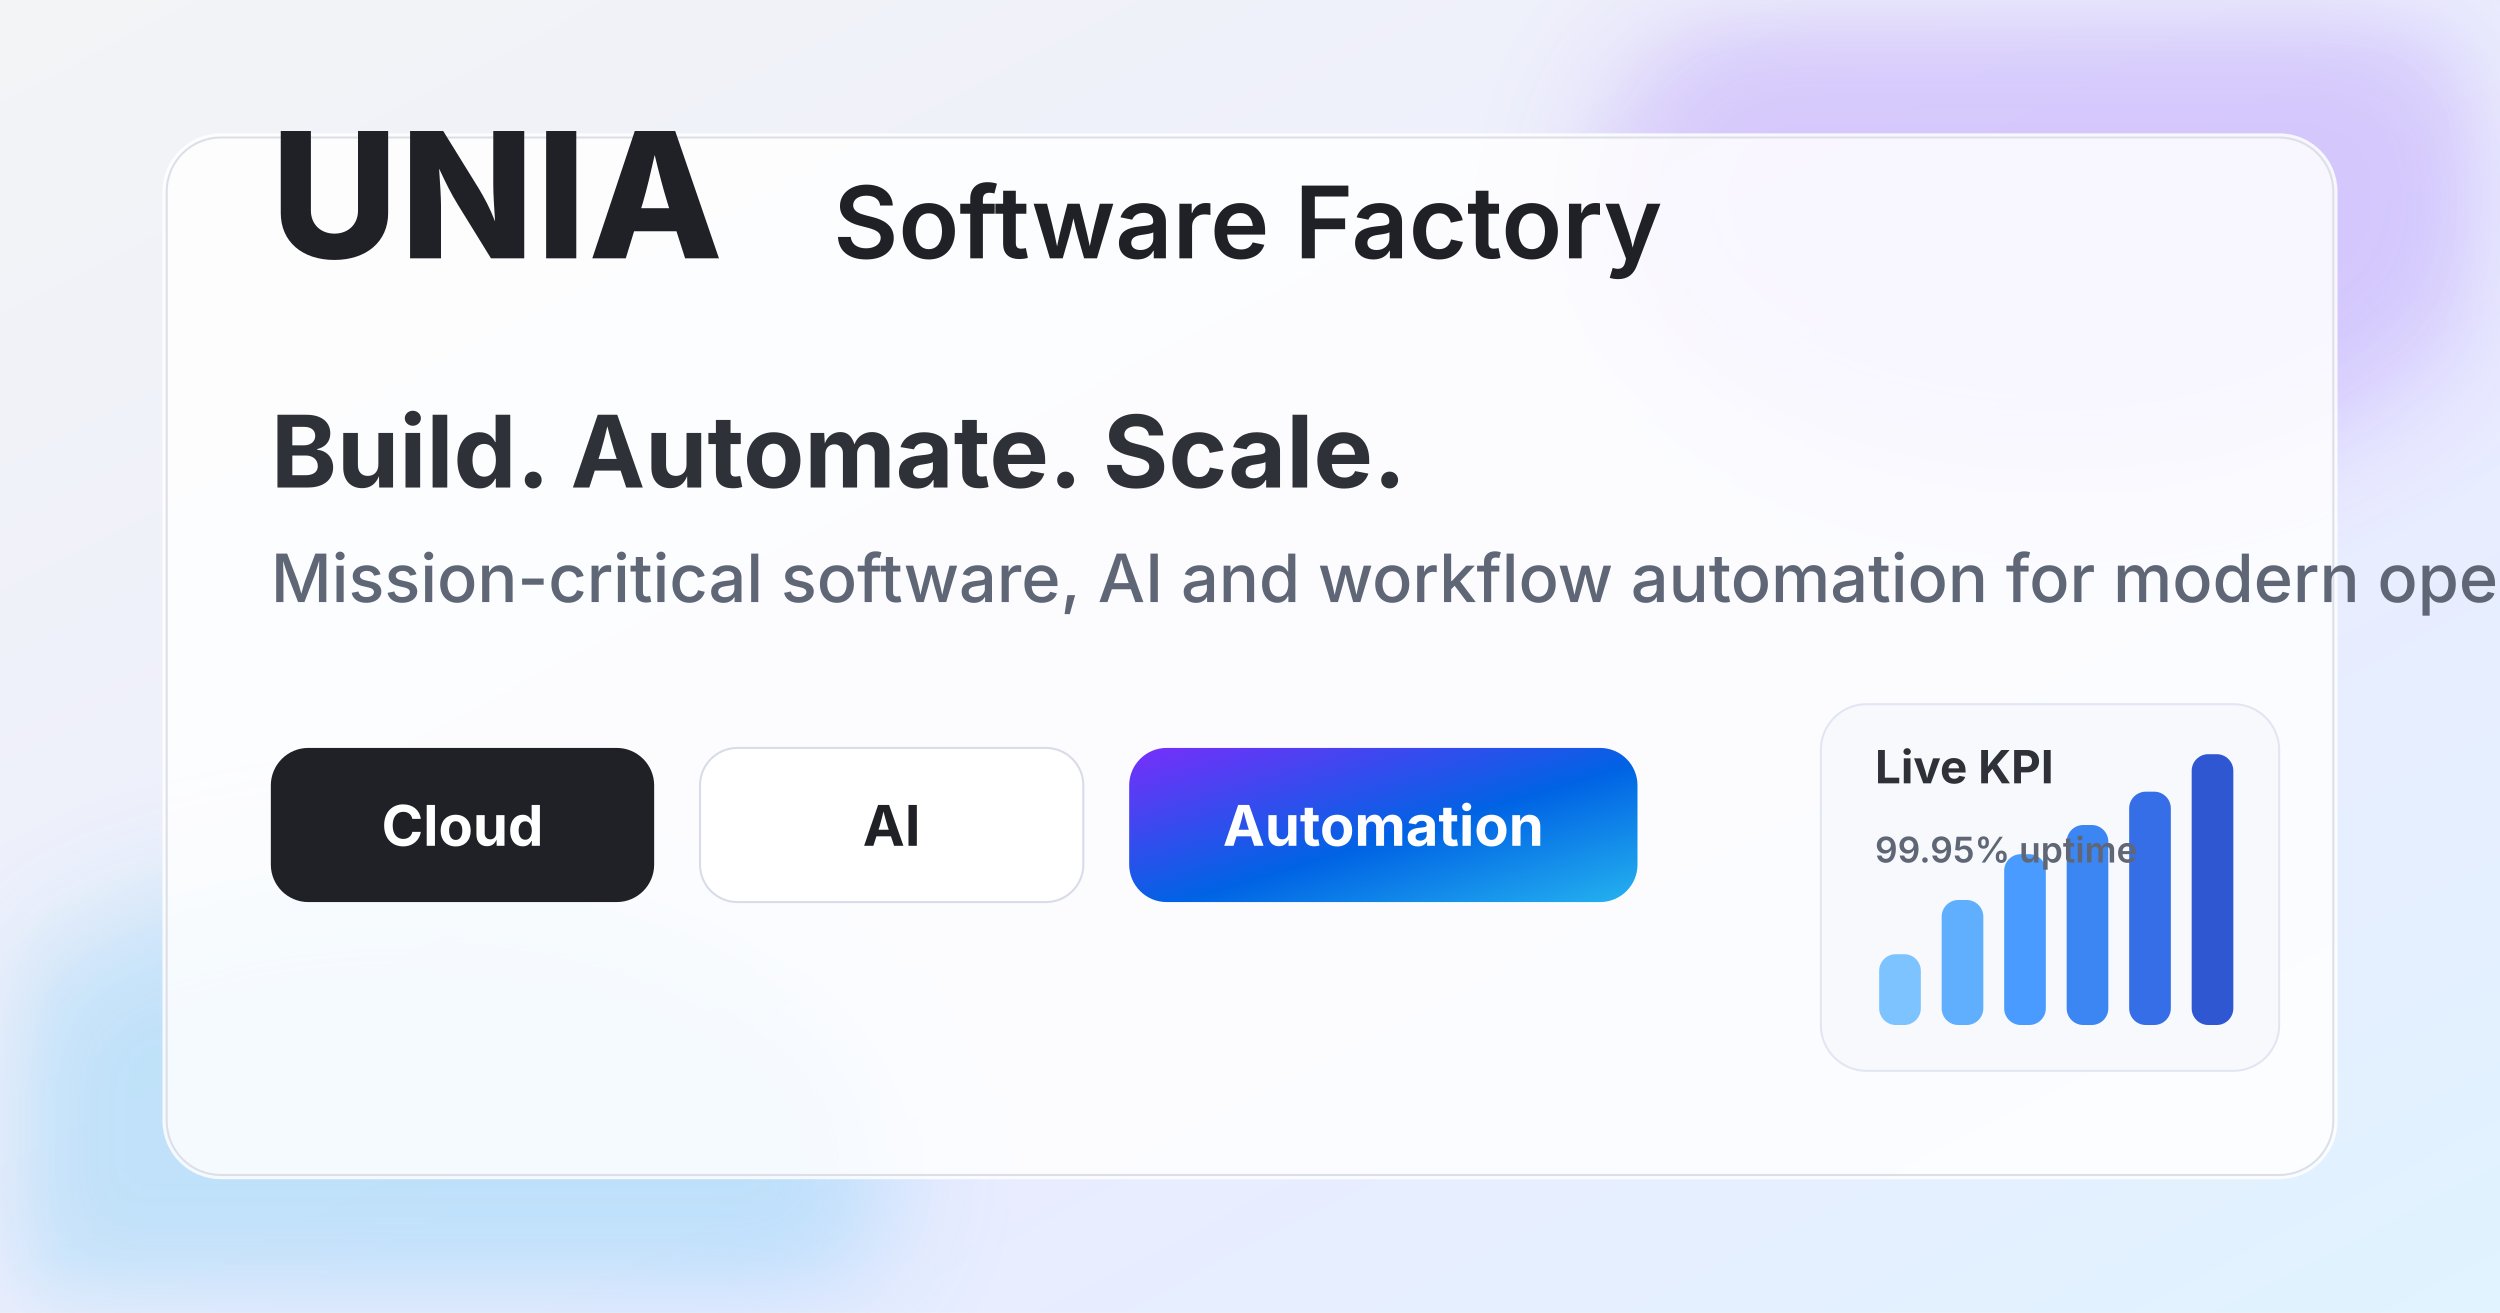
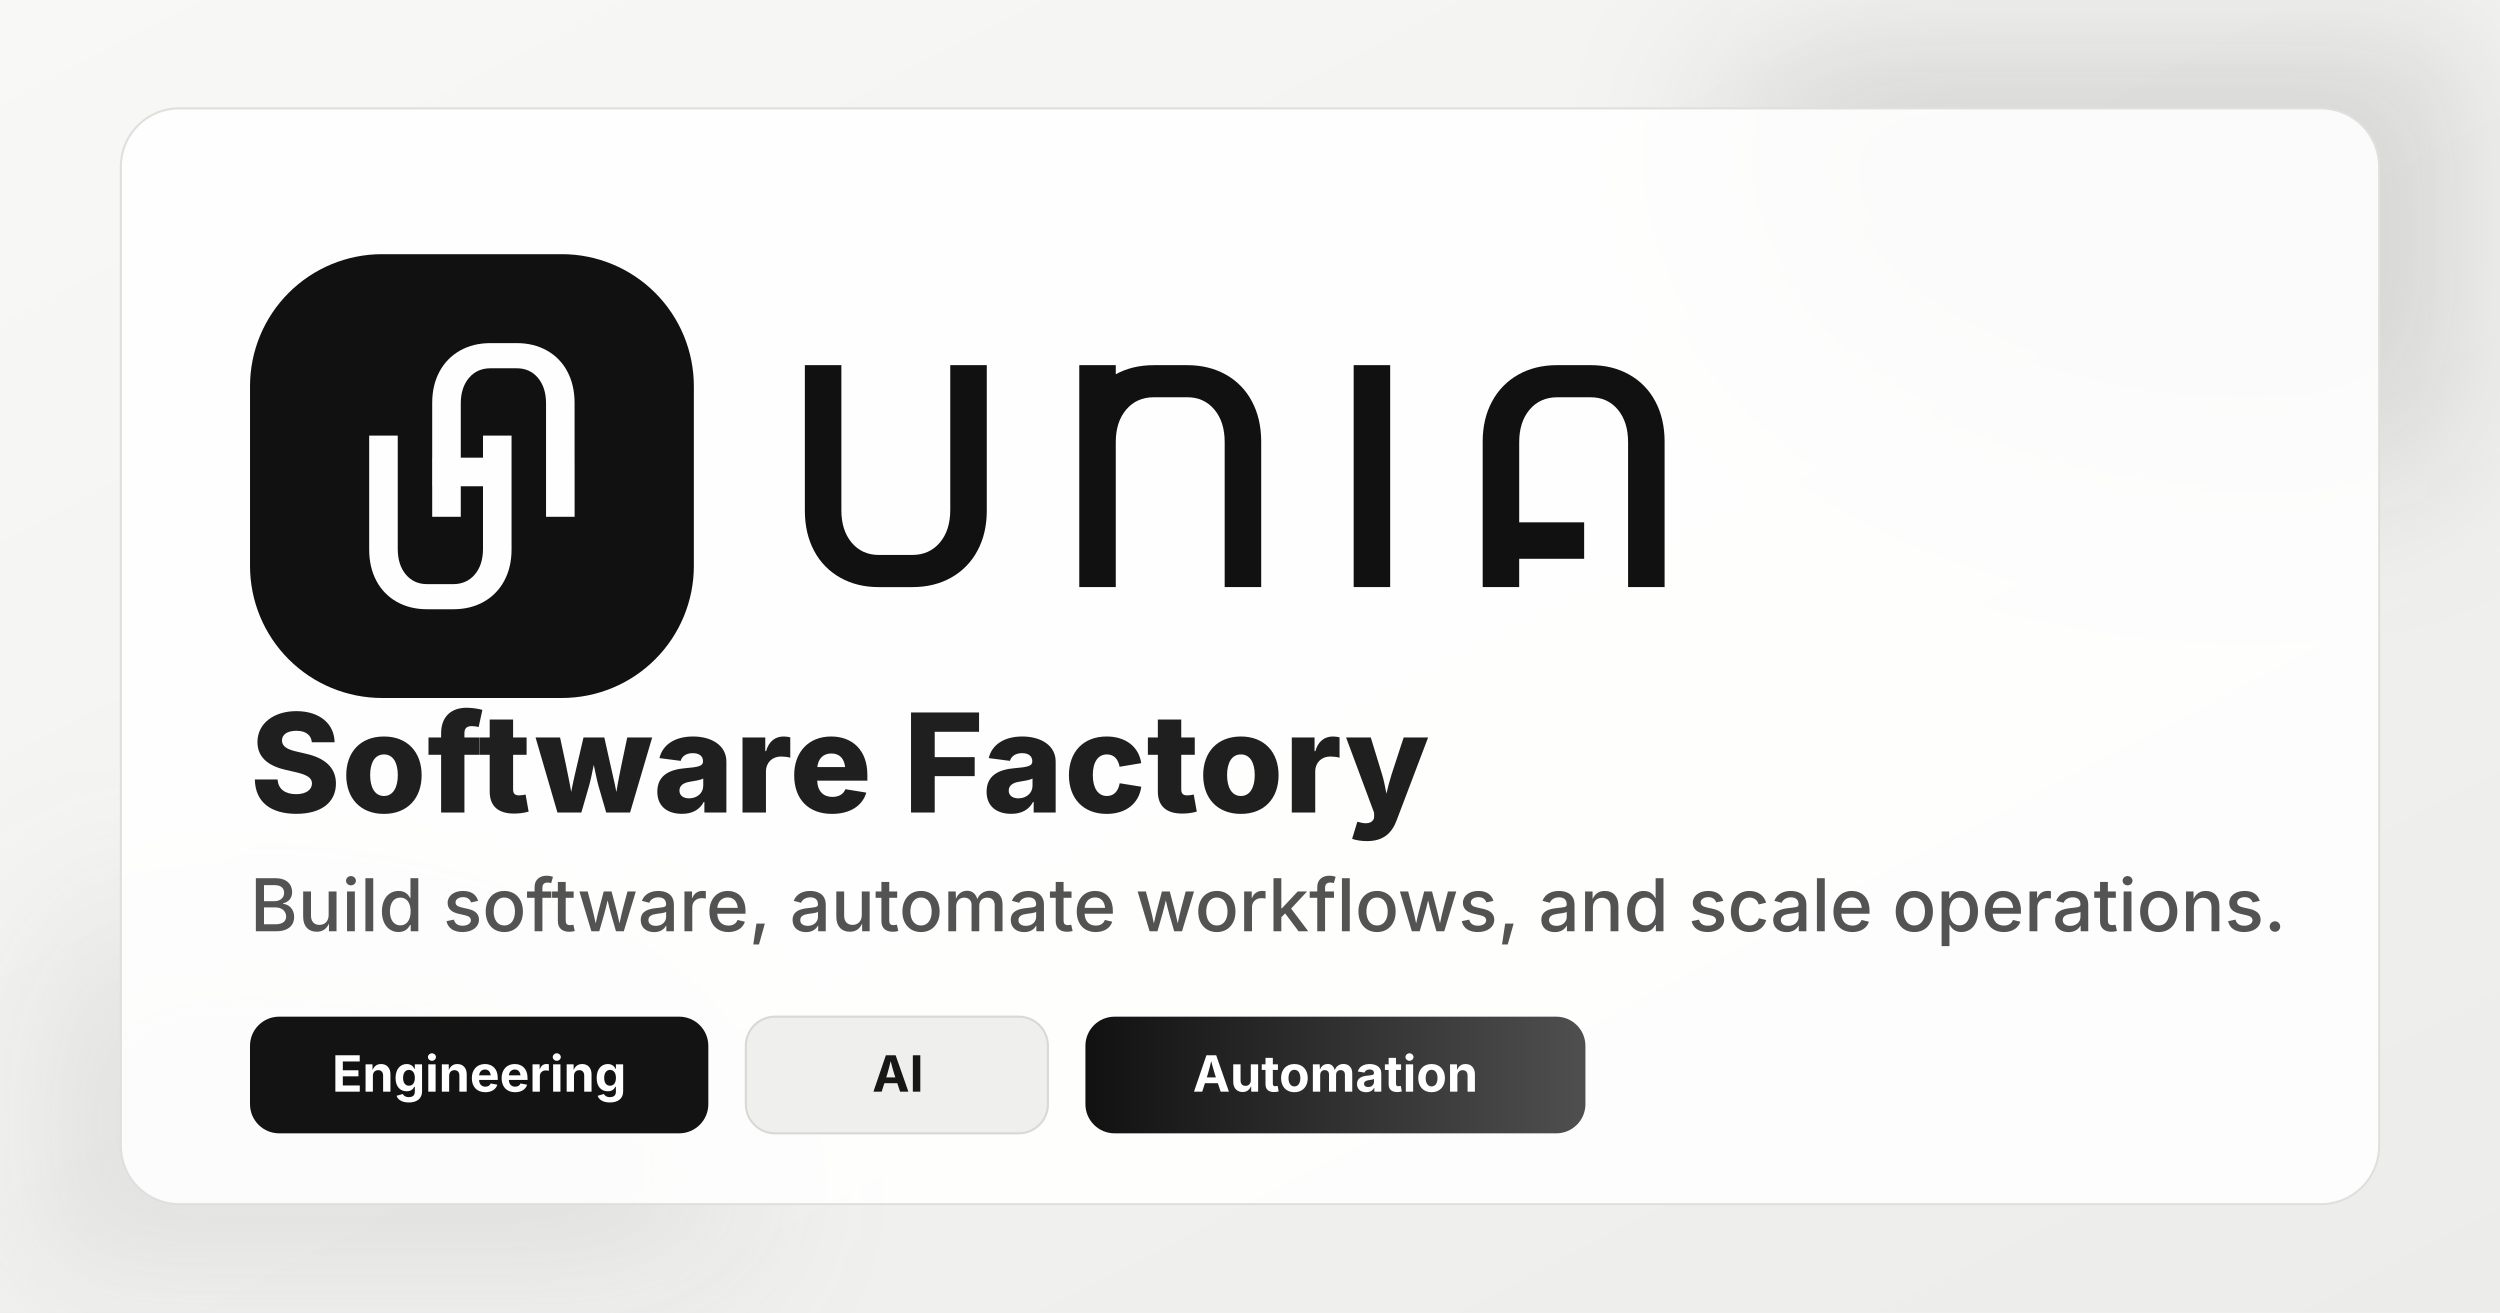
<svg xmlns="http://www.w3.org/2000/svg" width="1200" height="630" viewBox="0 0 1200 630" role="img" aria-labelledby="title desc">
  <defs>
    <linearGradient id="bg" x1="0" y1="0" x2="1" y2="1">
-       <stop offset="0%" stop-color="#f3f4f6" />
-       <stop offset="65%" stop-color="#e9ecff" />
-       <stop offset="100%" stop-color="#e0f3ff" />
+       <stop offset="0%" stop-color="#f8f8f6" />
+       <stop offset="100%" stop-color="#ececea" />
    </linearGradient>
-     <linearGradient id="brand" x1="0" y1="0" x2="1" y2="1">
-       <stop offset="0%" stop-color="#782efa" />
-       <stop offset="55%" stop-color="#0063e4" />
-       <stop offset="100%" stop-color="#25b2ef" />
+     <linearGradient id="inkSoft" x1="0" y1="0" x2="1" y2="0">
+       <stop offset="0%" stop-color="#111111" />
+       <stop offset="100%" stop-color="#4f4f4f" />
    </linearGradient>
-     <filter id="blurShadow" x="-30%" y="-30%" width="160%" height="160%">
-       <feGaussianBlur stdDeviation="28" />
+     <filter id="softBlur" x="-25%" y="-25%" width="150%" height="150%">
+       <feGaussianBlur stdDeviation="42" />
    </filter>
  </defs>
  <rect width="1200" height="630" fill="url(#bg)" />
-   <ellipse cx="985" cy="95" rx="220" ry="140" fill="#782efa" opacity="0.20" filter="url(#blurShadow)" />
-   <ellipse cx="190" cy="560" rx="240" ry="140" fill="#25b2ef" opacity="0.22" filter="url(#blurShadow)" />
-   <rect x="78" y="64" width="1044" height="502" rx="28" fill="#ffffff" opacity="0.84" />
-   <rect x="80" y="66" width="1040" height="498" rx="26" fill="none" stroke="#dcdfe8" />
-   <g transform="translate(130 124)">
-     <text x="0" y="0" fill="#202126" font-family="-apple-system, BlinkMacSystemFont, Segoe UI, Inter, Arial, sans-serif" font-size="84" font-weight="800" letter-spacing="1">UNIA</text>
-     <text x="270" y="0" fill="#202126" font-family="-apple-system, BlinkMacSystemFont, Segoe UI, Inter, Arial, sans-serif" font-size="48" font-weight="600">Software Factory</text>
-     <text x="0" y="110" fill="#2f3138" font-family="-apple-system, BlinkMacSystemFont, Segoe UI, Inter, Arial, sans-serif" font-size="48" font-weight="700">Build. Automate. Scale.</text>
-     <text x="0" y="165" fill="#5f6675" font-family="-apple-system, BlinkMacSystemFont, Segoe UI, Inter, Arial, sans-serif" font-size="32" font-weight="500">Mission-critical software, AI and workflow automation for modern operations.</text>
-     <g transform="translate(0 235)">
-       <rect x="0" y="0" width="184" height="74" rx="18" fill="#202126" />
-       <text x="92" y="47" text-anchor="middle" fill="#ffffff" font-family="-apple-system, BlinkMacSystemFont, Segoe UI, Inter, Arial, sans-serif" font-size="27" font-weight="700">Cloud</text>
-       <rect x="206" y="0" width="184" height="74" rx="18" fill="#ffffff" stroke="#d7dce8" />
-       <text x="298" y="47" text-anchor="middle" fill="#202126" font-family="-apple-system, BlinkMacSystemFont, Segoe UI, Inter, Arial, sans-serif" font-size="27" font-weight="700">AI</text>
-       <rect x="412" y="0" width="244" height="74" rx="18" fill="url(#brand)" />
-       <text x="534" y="47" text-anchor="middle" fill="#ffffff" font-family="-apple-system, BlinkMacSystemFont, Segoe UI, Inter, Arial, sans-serif" font-size="27" font-weight="700">Automation</text>
+   <ellipse cx="1080" cy="70" rx="250" ry="160" fill="#131313" opacity="0.12" filter="url(#softBlur)" />
+   <ellipse cx="120" cy="580" rx="230" ry="140" fill="#6a6a6a" opacity="0.12" filter="url(#softBlur)" />
+   <rect x="58" y="52" width="1084" height="526" rx="28" fill="#ffffff" opacity="0.9" />
+   <rect x="58" y="52" width="1084" height="526" rx="28" fill="none" stroke="#dfdfdc" />
+   <g transform="translate(120 122) scale(4.85)">
+     <g clip-path="url(#logoClip)">
+       <path d="M30.86 0H13.071C9.605 0 6.281 1.377 3.83 3.828C1.379 6.278 0.002 9.602 0.002 13.068V30.857C0.002 34.323 1.379 37.647 3.83 40.098C6.281 42.549 9.605 43.925 13.071 43.925H30.86C34.325 43.925 37.649 42.549 40.1 40.098C42.551 37.647 43.928 34.323 43.928 30.857V13.072C43.928 11.355 43.59 9.655 42.934 8.069C42.277 6.484 41.315 5.043 40.101 3.829C38.888 2.615 37.447 1.652 35.861 0.995C34.276 0.338 32.576 -5.04368e-08 30.86 0ZM32.127 25.995H29.299V14.774C29.299 13.726 29.033 12.883 28.502 12.248C27.97 11.612 27.269 11.294 26.399 11.293H23.809C22.922 11.293 22.209 11.611 21.67 12.248C21.131 12.885 20.861 13.726 20.861 14.774V20.141H23.06V17.955H25.886V29.223C25.886 30.4 25.644 31.436 25.161 32.33C24.697 33.203 23.992 33.925 23.129 34.408C22.26 34.897 21.254 35.142 20.109 35.142H17.523C16.394 35.142 15.395 34.896 14.526 34.405C13.665 33.923 12.963 33.201 12.508 32.326C12.032 31.431 11.795 30.396 11.795 29.22V17.955H14.623V29.175C14.623 30.223 14.889 31.065 15.421 31.701C15.952 32.336 16.653 32.655 17.523 32.656H20.11C20.996 32.656 21.708 32.337 22.249 31.701C22.789 31.064 23.059 30.222 23.059 29.175V22.969H20.86V25.995H18.032V22.969H18.027V20.141H18.032V14.725C18.032 13.548 18.274 12.513 18.757 11.619C19.221 10.746 19.925 10.024 20.787 9.541C21.658 9.049 22.665 8.803 23.809 8.803H26.396C27.523 8.803 28.523 9.049 29.393 9.541C30.253 10.022 30.954 10.745 31.411 11.619C31.886 12.513 32.123 13.548 32.123 14.725L32.127 25.995Z" fill="#111111" />
+       <path d="M112.842 10.983H109.229V32.947H112.842V10.983Z" fill="#111111" />
+       <path d="M96.587 11.925C95.475 11.299 94.198 10.985 92.757 10.985H89.452C88.027 10.985 86.776 11.288 85.685 11.883V10.985H82.072V32.949H85.685V32.702V18.604C85.685 17.267 86.029 16.193 86.719 15.381C87.409 14.569 88.32 14.162 89.452 14.161H92.757C93.866 14.161 94.762 14.568 95.444 15.381C96.126 16.194 96.466 17.27 96.463 18.609V32.944H100.077V18.549C100.077 17.046 99.773 15.723 99.166 14.581C98.583 13.464 97.686 12.54 96.587 11.925Z" fill="#111111" />
+       <path d="M139.088 14.581C138.506 13.463 137.61 12.54 136.51 11.925C135.401 11.296 134.124 10.982 132.68 10.983H129.376C127.915 10.983 126.628 11.297 125.516 11.925C124.414 12.543 123.515 13.465 122.924 14.581C122.306 15.723 121.998 17.046 121.998 18.549V32.949H125.61V30.152H132.039V26.541H125.611V18.611C125.611 17.272 125.956 16.197 126.646 15.383C127.335 14.57 128.246 14.164 129.379 14.164H132.683C133.795 14.164 134.691 14.57 135.371 15.383C136.05 16.197 136.389 17.272 136.388 18.611V32.946H140.002V18.549C140.001 17.044 139.696 15.722 139.088 14.581Z" fill="#111111" />
+       <path d="M69.304 10.985V25.321C69.304 26.659 68.959 27.735 68.27 28.548C67.58 29.361 66.669 29.768 65.537 29.768H62.231C61.123 29.768 60.227 29.361 59.545 28.548C58.863 27.734 58.523 26.658 58.527 25.321V10.985H54.914V25.384C54.914 26.887 55.218 28.21 55.825 29.353C56.408 30.471 57.304 31.394 58.404 32.009C59.513 32.638 60.789 32.952 62.233 32.951H65.538C66.999 32.951 68.286 32.637 69.398 32.009C70.501 31.392 71.401 30.47 71.992 29.353C72.611 28.21 72.919 26.887 72.919 25.384V10.985H69.304Z" fill="#111111" />
    </g>
  </g>
-   <g transform="translate(874 338)">
-     <rect x="0" y="0" width="220" height="176" rx="22" fill="#f8f9fc" stroke="#e2e6f2" />
-     <text x="26" y="38" fill="#2f3138" font-family="-apple-system, BlinkMacSystemFont, Segoe UI, Inter, Arial, sans-serif" font-size="22" font-weight="700">Live KPI</text>
-     <rect x="28" y="120" width="20" height="34" rx="8" fill="#7dc3ff" />
-     <rect x="58" y="94" width="20" height="60" rx="8" fill="#60afff" />
-     <rect x="88" y="72" width="20" height="82" rx="8" fill="#4a9bff" />
-     <rect x="118" y="58" width="20" height="96" rx="8" fill="#3c86f3" />
-     <rect x="148" y="42" width="20" height="112" rx="8" fill="#356ee6" />
-     <rect x="178" y="24" width="20" height="130" rx="8" fill="#2f57d2" />
-     <text x="26" y="76" fill="#5f6675" font-family="-apple-system, BlinkMacSystemFont, Segoe UI, Inter, Arial, sans-serif" font-size="17" font-weight="600">99.95% uptime</text>
+   <text x="120" y="390" fill="#1f1f1f" font-family="-apple-system, BlinkMacSystemFont, Segoe UI, Geist, Inter, Arial, sans-serif" font-size="66" font-weight="780" letter-spacing="0.3">Software Factory</text>
+   <text x="120" y="447" fill="#535353" font-family="-apple-system, BlinkMacSystemFont, Segoe UI, Geist, Inter, Arial, sans-serif" font-size="35" font-weight="500">Build software, automate workflows, and scale operations.</text>
+   <g transform="translate(120 488)">
+     <rect x="0" y="0" width="220" height="56" rx="14" fill="#131313" />
+     <text x="110" y="36" text-anchor="middle" fill="#ffffff" font-family="-apple-system, BlinkMacSystemFont, Segoe UI, Geist, Inter, Arial, sans-serif" font-size="24" font-weight="700">Engineering</text>
+     <rect x="238" y="0" width="145" height="56" rx="14" fill="#efefed" stroke="#d8d8d5" />
+     <text x="311" y="36" text-anchor="middle" fill="#171717" font-family="-apple-system, BlinkMacSystemFont, Segoe UI, Geist, Inter, Arial, sans-serif" font-size="24" font-weight="700">AI</text>
+     <rect x="401" y="0" width="240" height="56" rx="14" fill="url(#inkSoft)" />
+     <text x="521" y="36" text-anchor="middle" fill="#ffffff" font-family="-apple-system, BlinkMacSystemFont, Segoe UI, Geist, Inter, Arial, sans-serif" font-size="24" font-weight="700">Automation</text>
  </g>
+   <defs>
+     <clipPath id="logoClip">
+       <rect width="140" height="43.932" fill="white" />
+     </clipPath>
+   </defs>
</svg>
